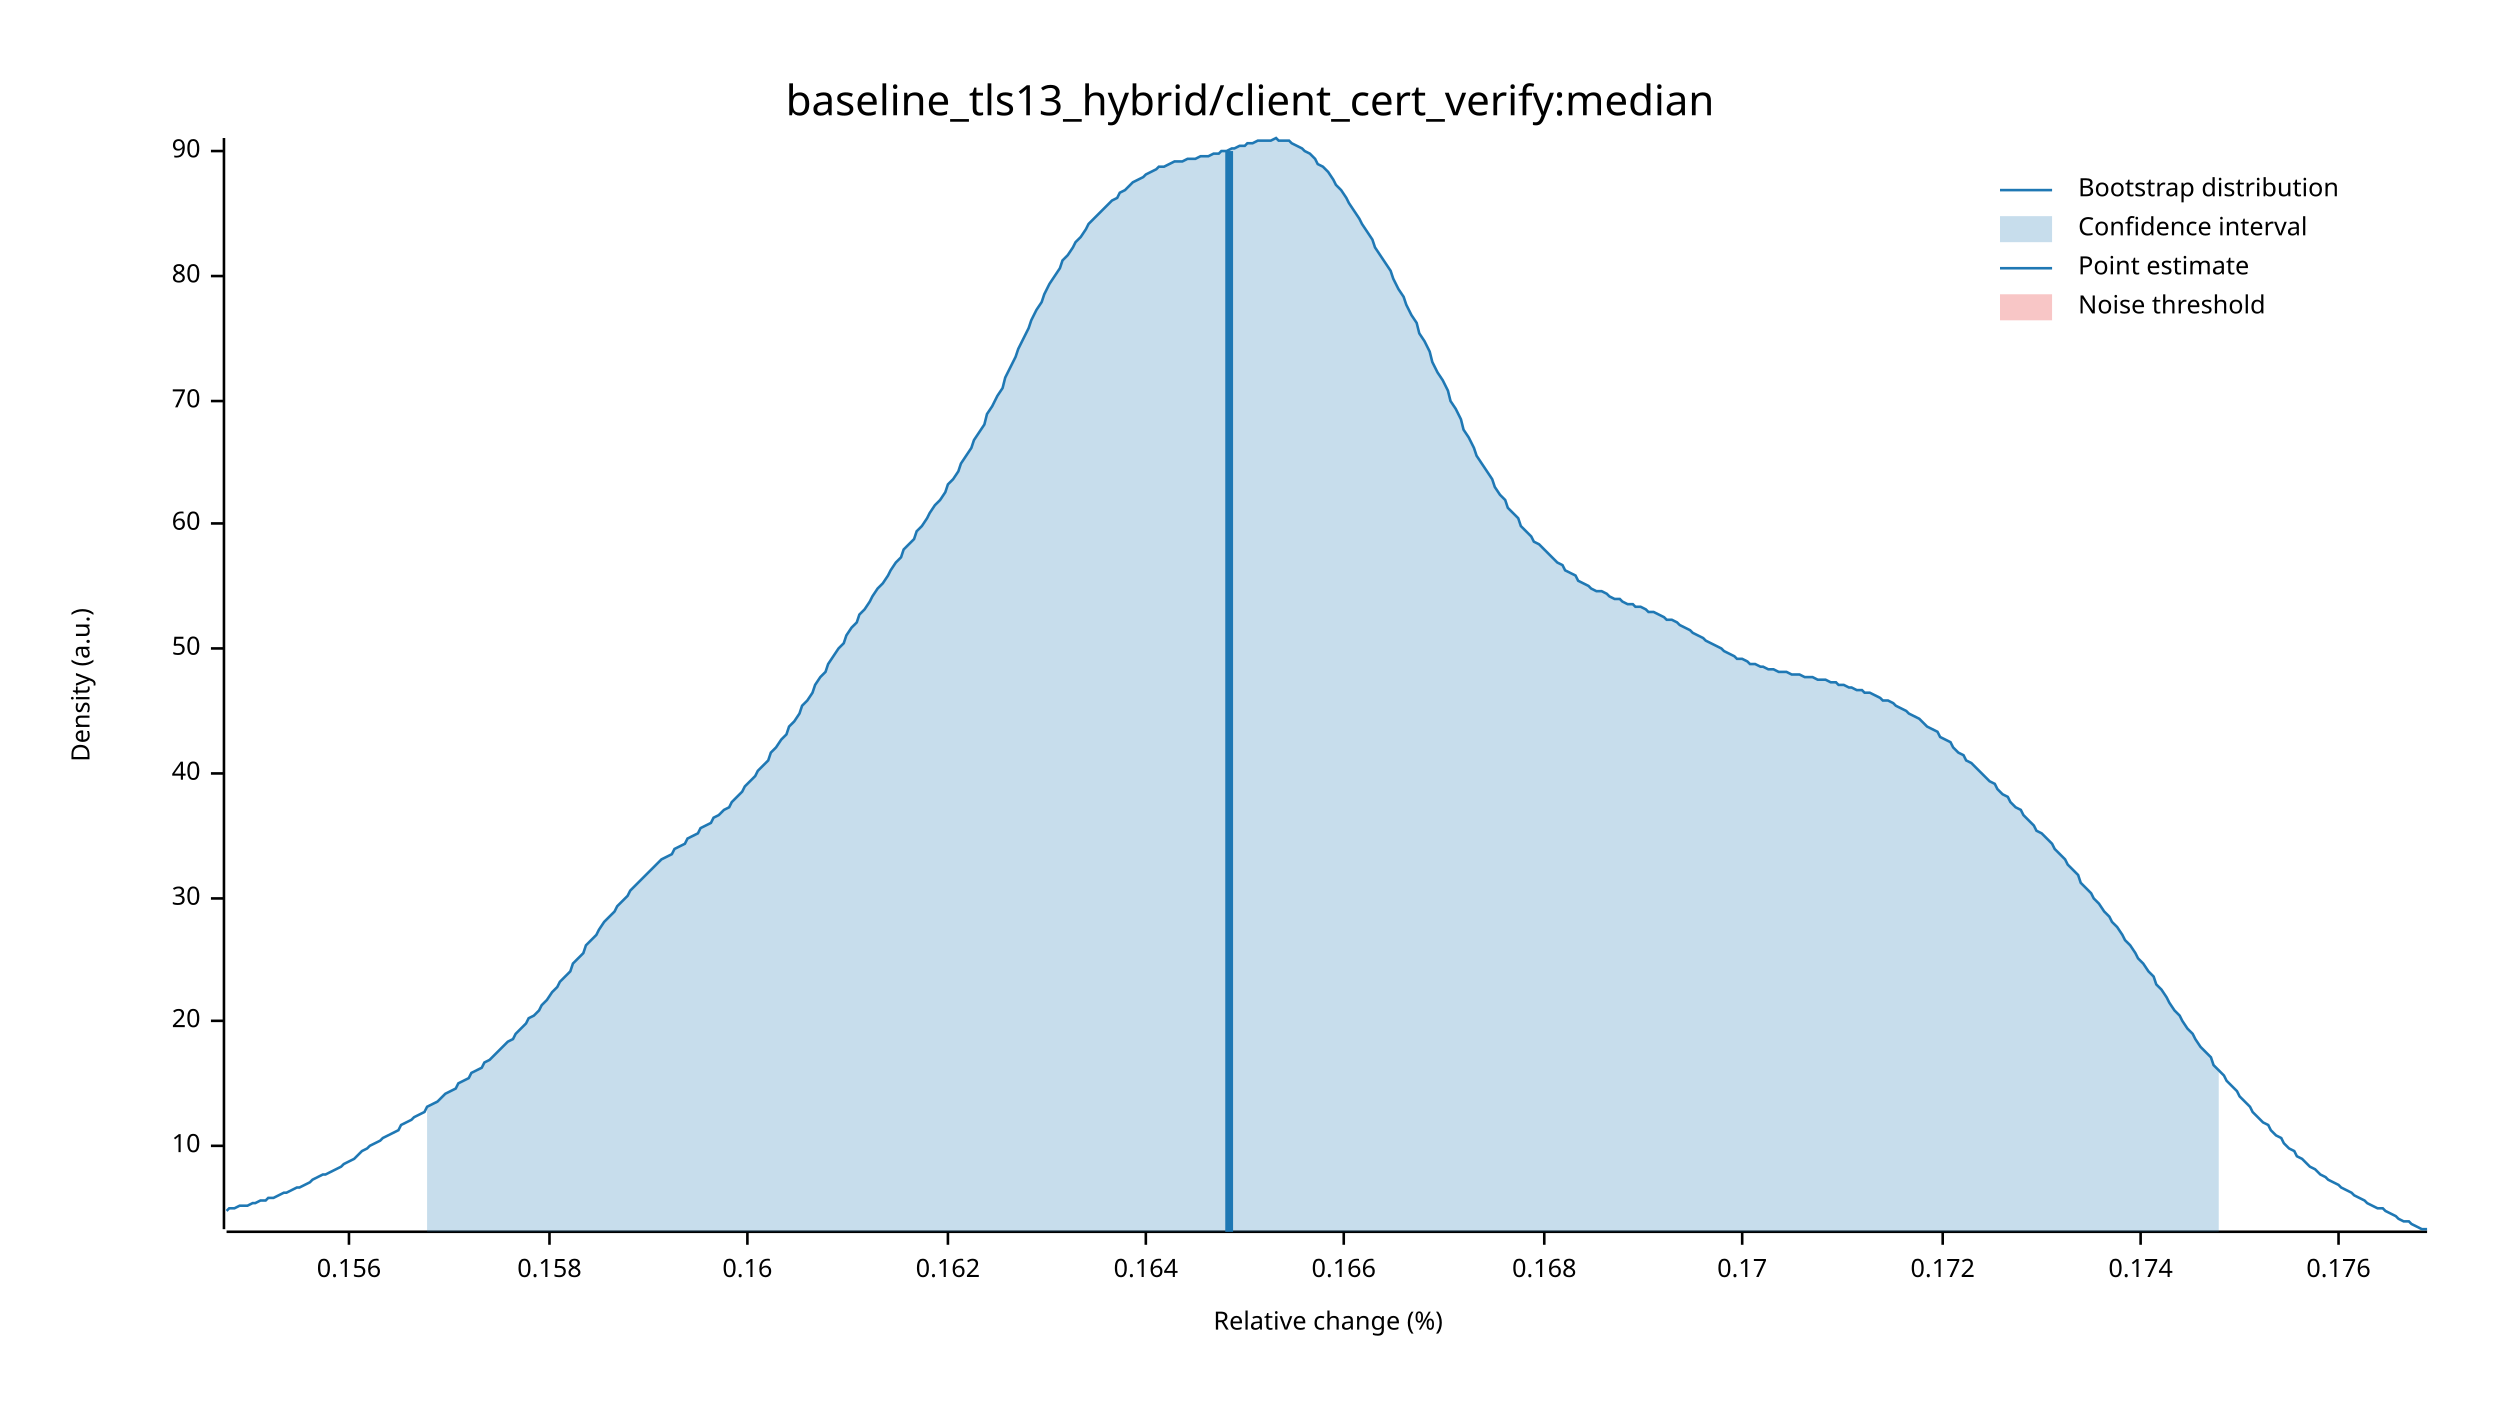
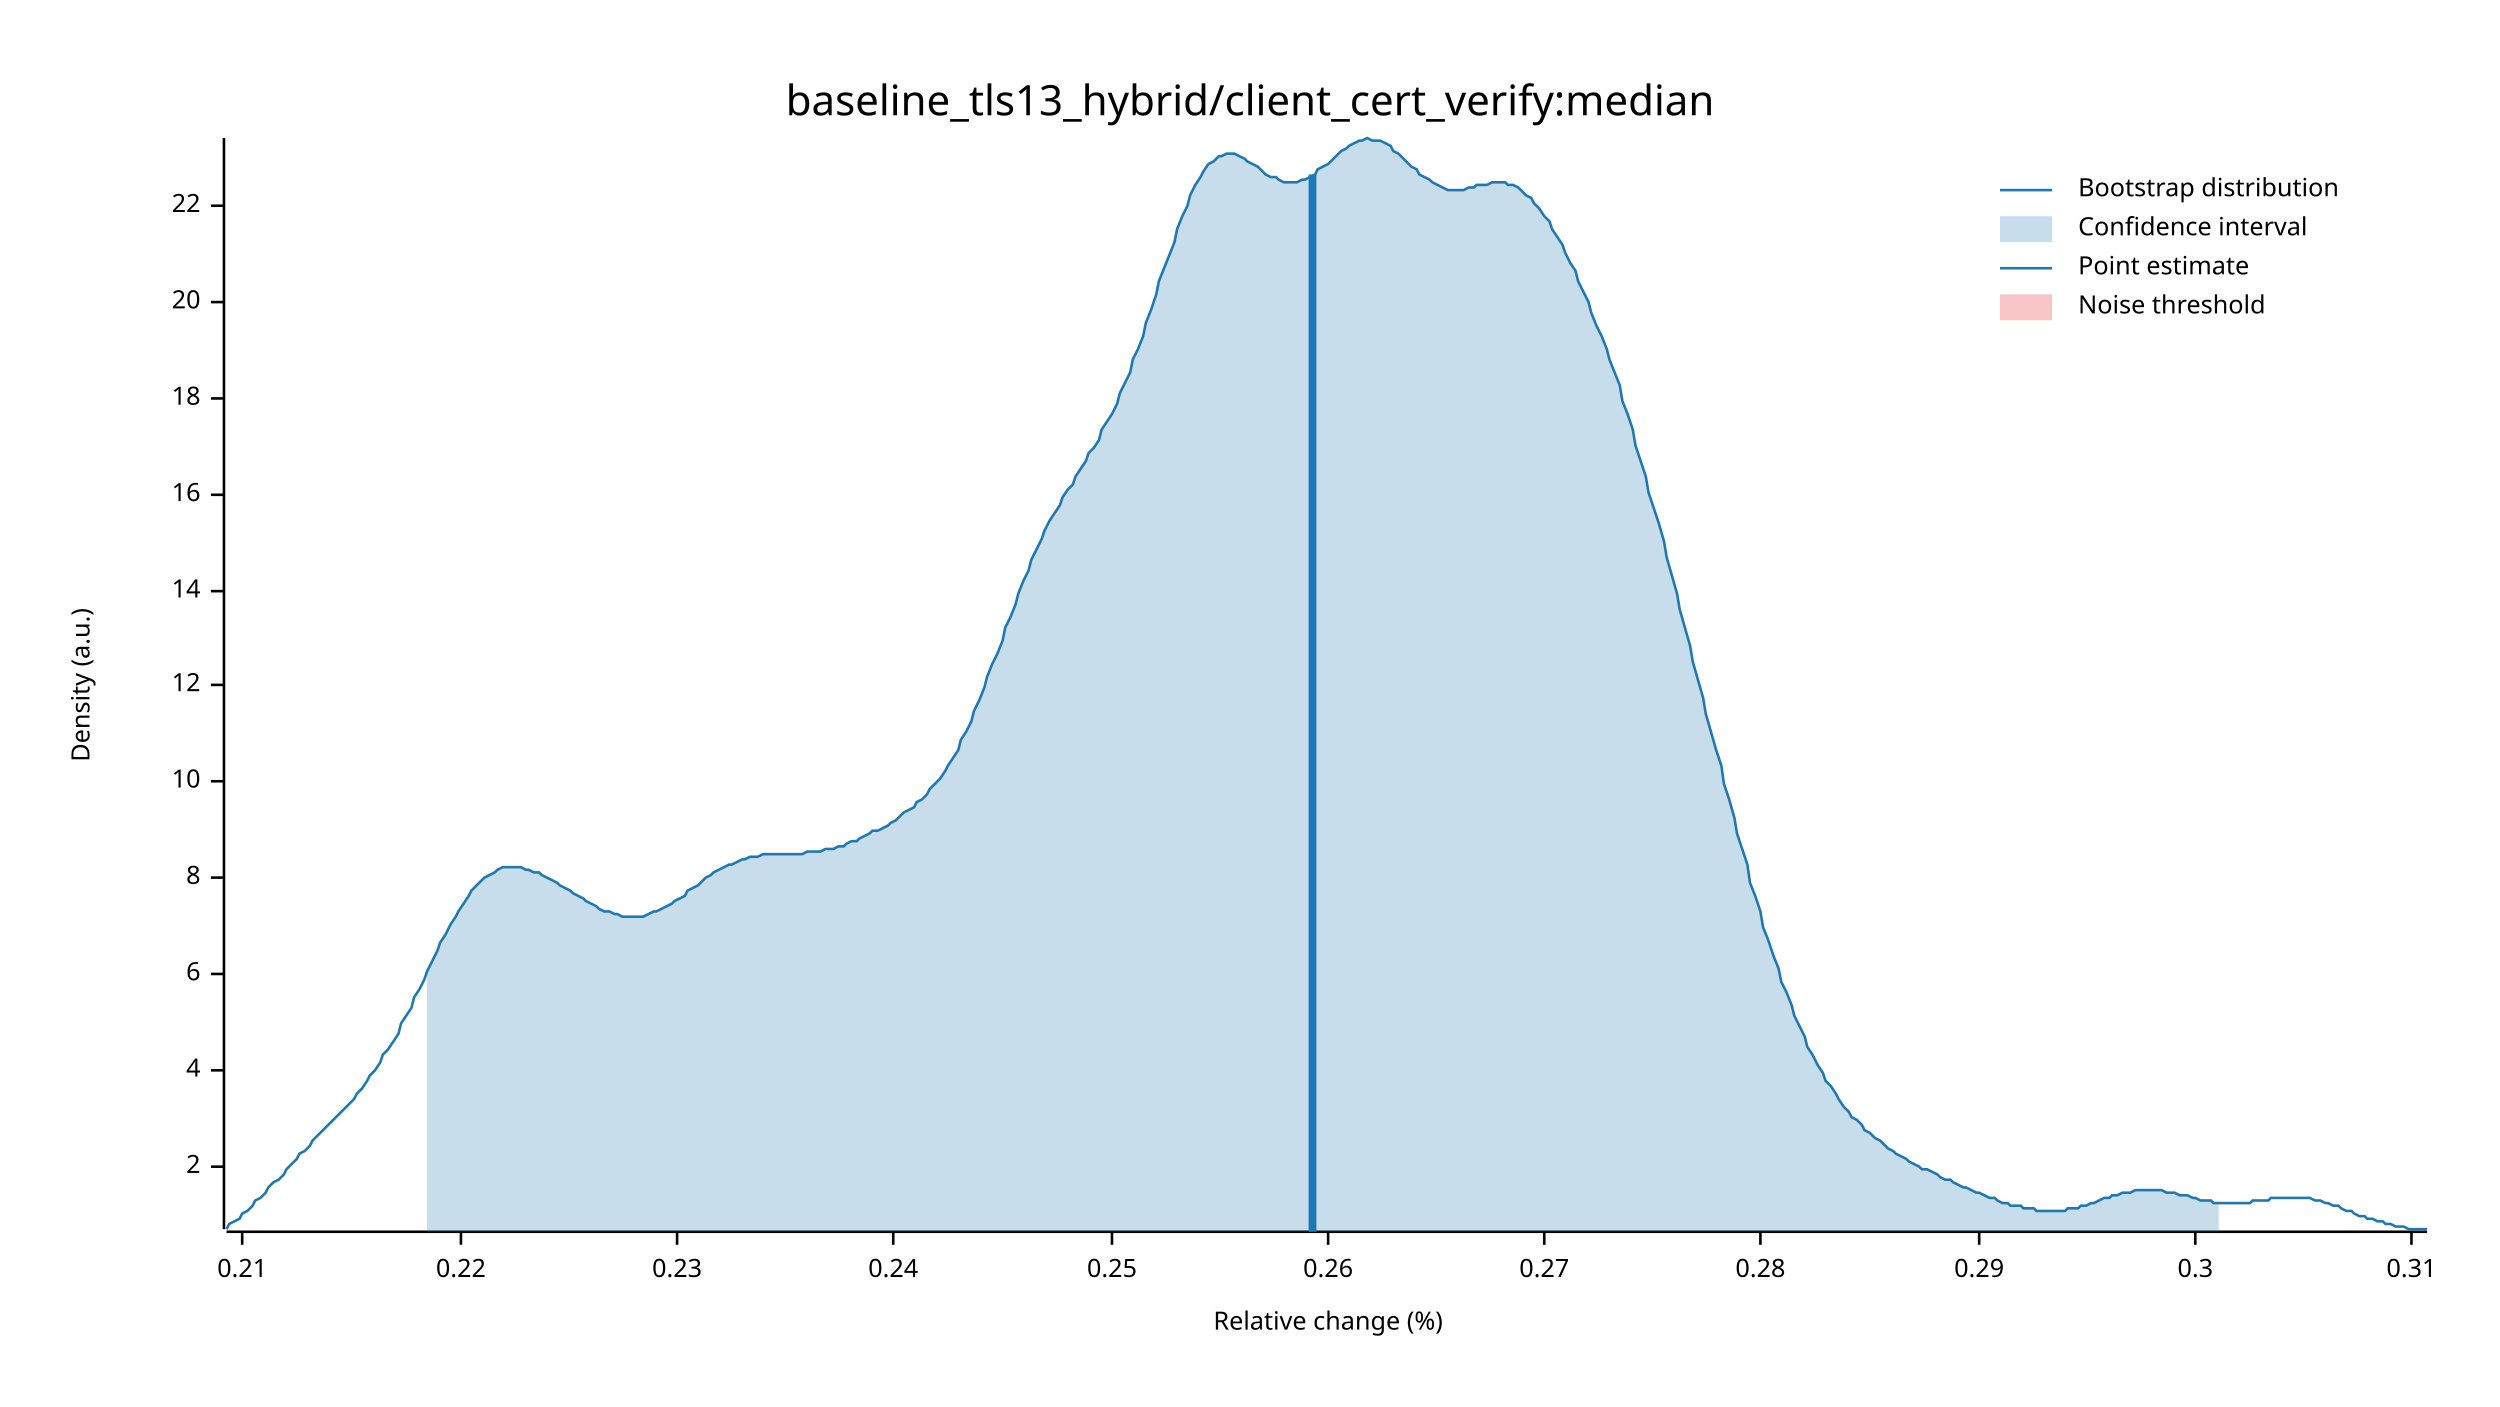
<svg xmlns="http://www.w3.org/2000/svg" width="960" height="540" viewBox="0 0 960 540">
  <text x="480" y="32" dy="0.76em" text-anchor="middle" font-family="sans-serif" font-size="16.129" opacity="1" fill="#000000">
baseline_tls13_hybrid/client_cert_verify:median
</text>
  <text x="27" y="263" dy="0.76em" text-anchor="middle" font-family="sans-serif" font-size="9.677" opacity="1" fill="#000000" transform="rotate(270, 27, 263)">
Density (a.u.)
</text>
  <text x="510" y="513" dy="-0.5ex" text-anchor="middle" font-family="sans-serif" font-size="9.677" opacity="1" fill="#000000">
Relative change (%)
</text>
  <polyline fill="none" opacity="1" stroke="#000000" stroke-width="1" points="86,53 86,472 " />
-   <text x="77" y="440" dy="0.5ex" text-anchor="end" font-family="sans-serif" font-size="9.677" opacity="1" fill="#000000">
+   <text x="77" y="448" dy="0.5ex" text-anchor="end" font-family="sans-serif" font-size="9.677" opacity="1" fill="#000000">
+ 2
+ </text>
+   <polyline fill="none" opacity="1" stroke="#000000" stroke-width="1" points="81,448 86,448 " />
+   <text x="77" y="411" dy="0.5ex" text-anchor="end" font-family="sans-serif" font-size="9.677" opacity="1" fill="#000000">
+ 4
+ </text>
+   <polyline fill="none" opacity="1" stroke="#000000" stroke-width="1" points="81,411 86,411 " />
+   <text x="77" y="374" dy="0.5ex" text-anchor="end" font-family="sans-serif" font-size="9.677" opacity="1" fill="#000000">
+ 6
+ </text>
+   <polyline fill="none" opacity="1" stroke="#000000" stroke-width="1" points="81,374 86,374 " />
+   <text x="77" y="337" dy="0.5ex" text-anchor="end" font-family="sans-serif" font-size="9.677" opacity="1" fill="#000000">
+ 8
+ </text>
+   <polyline fill="none" opacity="1" stroke="#000000" stroke-width="1" points="81,337 86,337 " />
+   <text x="77" y="300" dy="0.5ex" text-anchor="end" font-family="sans-serif" font-size="9.677" opacity="1" fill="#000000">
10
</text>
-   <polyline fill="none" opacity="1" stroke="#000000" stroke-width="1" points="81,440 86,440 " />
-   <text x="77" y="392" dy="0.5ex" text-anchor="end" font-family="sans-serif" font-size="9.677" opacity="1" fill="#000000">
+   <polyline fill="none" opacity="1" stroke="#000000" stroke-width="1" points="81,300 86,300 " />
+   <text x="77" y="263" dy="0.5ex" text-anchor="end" font-family="sans-serif" font-size="9.677" opacity="1" fill="#000000">
+ 12
+ </text>
+   <polyline fill="none" opacity="1" stroke="#000000" stroke-width="1" points="81,263 86,263 " />
+   <text x="77" y="227" dy="0.5ex" text-anchor="end" font-family="sans-serif" font-size="9.677" opacity="1" fill="#000000">
+ 14
+ </text>
+   <polyline fill="none" opacity="1" stroke="#000000" stroke-width="1" points="81,227 86,227 " />
+   <text x="77" y="190" dy="0.5ex" text-anchor="end" font-family="sans-serif" font-size="9.677" opacity="1" fill="#000000">
+ 16
+ </text>
+   <polyline fill="none" opacity="1" stroke="#000000" stroke-width="1" points="81,190 86,190 " />
+   <text x="77" y="153" dy="0.5ex" text-anchor="end" font-family="sans-serif" font-size="9.677" opacity="1" fill="#000000">
+ 18
+ </text>
+   <polyline fill="none" opacity="1" stroke="#000000" stroke-width="1" points="81,153 86,153 " />
+   <text x="77" y="116" dy="0.5ex" text-anchor="end" font-family="sans-serif" font-size="9.677" opacity="1" fill="#000000">
20
</text>
-   <polyline fill="none" opacity="1" stroke="#000000" stroke-width="1" points="81,392 86,392 " />
-   <text x="77" y="345" dy="0.5ex" text-anchor="end" font-family="sans-serif" font-size="9.677" opacity="1" fill="#000000">
- 30
+   <polyline fill="none" opacity="1" stroke="#000000" stroke-width="1" points="81,116 86,116 " />
+   <text x="77" y="79" dy="0.5ex" text-anchor="end" font-family="sans-serif" font-size="9.677" opacity="1" fill="#000000">
+ 22
</text>
-   <polyline fill="none" opacity="1" stroke="#000000" stroke-width="1" points="81,345 86,345 " />
-   <text x="77" y="297" dy="0.5ex" text-anchor="end" font-family="sans-serif" font-size="9.677" opacity="1" fill="#000000">
- 40
+   <polyline fill="none" opacity="1" stroke="#000000" stroke-width="1" points="81,79 86,79 " />
+   <polyline fill="none" opacity="1" stroke="#000000" stroke-width="1" points="87,473 932,473 " />
+   <text x="93" y="483" dy="0.76em" text-anchor="middle" font-family="sans-serif" font-size="9.677" opacity="1" fill="#000000">
+ 0.21
</text>
-   <polyline fill="none" opacity="1" stroke="#000000" stroke-width="1" points="81,297 86,297 " />
-   <text x="77" y="249" dy="0.5ex" text-anchor="end" font-family="sans-serif" font-size="9.677" opacity="1" fill="#000000">
- 50
+   <polyline fill="none" opacity="1" stroke="#000000" stroke-width="1" points="93,473 93,478 " />
+   <text x="177" y="483" dy="0.76em" text-anchor="middle" font-family="sans-serif" font-size="9.677" opacity="1" fill="#000000">
+ 0.22
</text>
-   <polyline fill="none" opacity="1" stroke="#000000" stroke-width="1" points="81,249 86,249 " />
-   <text x="77" y="201" dy="0.5ex" text-anchor="end" font-family="sans-serif" font-size="9.677" opacity="1" fill="#000000">
- 60
+   <polyline fill="none" opacity="1" stroke="#000000" stroke-width="1" points="177,473 177,478 " />
+   <text x="260" y="483" dy="0.76em" text-anchor="middle" font-family="sans-serif" font-size="9.677" opacity="1" fill="#000000">
+ 0.23
</text>
-   <polyline fill="none" opacity="1" stroke="#000000" stroke-width="1" points="81,201 86,201 " />
-   <text x="77" y="154" dy="0.5ex" text-anchor="end" font-family="sans-serif" font-size="9.677" opacity="1" fill="#000000">
- 70
+   <polyline fill="none" opacity="1" stroke="#000000" stroke-width="1" points="260,473 260,478 " />
+   <text x="343" y="483" dy="0.76em" text-anchor="middle" font-family="sans-serif" font-size="9.677" opacity="1" fill="#000000">
+ 0.24
</text>
-   <polyline fill="none" opacity="1" stroke="#000000" stroke-width="1" points="81,154 86,154 " />
-   <text x="77" y="106" dy="0.5ex" text-anchor="end" font-family="sans-serif" font-size="9.677" opacity="1" fill="#000000">
- 80
+   <polyline fill="none" opacity="1" stroke="#000000" stroke-width="1" points="343,473 343,478 " />
+   <text x="427" y="483" dy="0.76em" text-anchor="middle" font-family="sans-serif" font-size="9.677" opacity="1" fill="#000000">
+ 0.25
</text>
-   <polyline fill="none" opacity="1" stroke="#000000" stroke-width="1" points="81,106 86,106 " />
-   <text x="77" y="58" dy="0.5ex" text-anchor="end" font-family="sans-serif" font-size="9.677" opacity="1" fill="#000000">
- 90
+   <polyline fill="none" opacity="1" stroke="#000000" stroke-width="1" points="427,473 427,478 " />
+   <text x="510" y="483" dy="0.76em" text-anchor="middle" font-family="sans-serif" font-size="9.677" opacity="1" fill="#000000">
+ 0.26
</text>
-   <polyline fill="none" opacity="1" stroke="#000000" stroke-width="1" points="81,58 86,58 " />
-   <polyline fill="none" opacity="1" stroke="#000000" stroke-width="1" points="87,473 932,473 " />
-   <text x="134" y="483" dy="0.76em" text-anchor="middle" font-family="sans-serif" font-size="9.677" opacity="1" fill="#000000">
- 0.156
- </text>
-   <polyline fill="none" opacity="1" stroke="#000000" stroke-width="1" points="134,473 134,478 " />
-   <text x="211" y="483" dy="0.76em" text-anchor="middle" font-family="sans-serif" font-size="9.677" opacity="1" fill="#000000">
- 0.158
- </text>
-   <polyline fill="none" opacity="1" stroke="#000000" stroke-width="1" points="211,473 211,478 " />
-   <text x="287" y="483" dy="0.76em" text-anchor="middle" font-family="sans-serif" font-size="9.677" opacity="1" fill="#000000">
- 0.16
- </text>
-   <polyline fill="none" opacity="1" stroke="#000000" stroke-width="1" points="287,473 287,478 " />
-   <text x="364" y="483" dy="0.76em" text-anchor="middle" font-family="sans-serif" font-size="9.677" opacity="1" fill="#000000">
- 0.162
- </text>
-   <polyline fill="none" opacity="1" stroke="#000000" stroke-width="1" points="364,473 364,478 " />
-   <text x="440" y="483" dy="0.76em" text-anchor="middle" font-family="sans-serif" font-size="9.677" opacity="1" fill="#000000">
- 0.164
- </text>
-   <polyline fill="none" opacity="1" stroke="#000000" stroke-width="1" points="440,473 440,478 " />
-   <text x="516" y="483" dy="0.76em" text-anchor="middle" font-family="sans-serif" font-size="9.677" opacity="1" fill="#000000">
- 0.166
- </text>
-   <polyline fill="none" opacity="1" stroke="#000000" stroke-width="1" points="516,473 516,478 " />
+   <polyline fill="none" opacity="1" stroke="#000000" stroke-width="1" points="510,473 510,478 " />
  <text x="593" y="483" dy="0.76em" text-anchor="middle" font-family="sans-serif" font-size="9.677" opacity="1" fill="#000000">
- 0.168
+ 0.27
</text>
  <polyline fill="none" opacity="1" stroke="#000000" stroke-width="1" points="593,473 593,478 " />
-   <text x="669" y="483" dy="0.76em" text-anchor="middle" font-family="sans-serif" font-size="9.677" opacity="1" fill="#000000">
- 0.17
+   <text x="676" y="483" dy="0.76em" text-anchor="middle" font-family="sans-serif" font-size="9.677" opacity="1" fill="#000000">
+ 0.28
</text>
-   <polyline fill="none" opacity="1" stroke="#000000" stroke-width="1" points="669,473 669,478 " />
-   <text x="746" y="483" dy="0.76em" text-anchor="middle" font-family="sans-serif" font-size="9.677" opacity="1" fill="#000000">
- 0.172
+   <polyline fill="none" opacity="1" stroke="#000000" stroke-width="1" points="676,473 676,478 " />
+   <text x="760" y="483" dy="0.76em" text-anchor="middle" font-family="sans-serif" font-size="9.677" opacity="1" fill="#000000">
+ 0.29
</text>
-   <polyline fill="none" opacity="1" stroke="#000000" stroke-width="1" points="746,473 746,478 " />
-   <text x="822" y="483" dy="0.76em" text-anchor="middle" font-family="sans-serif" font-size="9.677" opacity="1" fill="#000000">
- 0.174
+   <polyline fill="none" opacity="1" stroke="#000000" stroke-width="1" points="760,473 760,478 " />
+   <text x="843" y="483" dy="0.76em" text-anchor="middle" font-family="sans-serif" font-size="9.677" opacity="1" fill="#000000">
+ 0.3
</text>
-   <polyline fill="none" opacity="1" stroke="#000000" stroke-width="1" points="822,473 822,478 " />
-   <text x="898" y="483" dy="0.76em" text-anchor="middle" font-family="sans-serif" font-size="9.677" opacity="1" fill="#000000">
- 0.176
+   <polyline fill="none" opacity="1" stroke="#000000" stroke-width="1" points="843,473 843,478 " />
+   <text x="926" y="483" dy="0.76em" text-anchor="middle" font-family="sans-serif" font-size="9.677" opacity="1" fill="#000000">
+ 0.31
</text>
-   <polyline fill="none" opacity="1" stroke="#000000" stroke-width="1" points="898,473 898,478 " />
-   <polyline fill="none" opacity="1" stroke="#1F78B4" stroke-width="1" points="87,465 88,464 90,464 92,463 93,463 95,463 97,462 98,462 100,461 102,461 103,460 105,460 107,459 109,458 110,458 112,457 114,456 115,456 117,455 119,454 120,453 122,452 124,451 125,451 127,450 129,449 131,448 132,447 134,446 136,445 137,444 139,442 141,441 142,440 144,439 146,438 147,437 149,436 151,435 153,434 154,432 156,431 158,430 159,429 161,428 163,427 164,425 166,424 168,423 169,422 171,420 173,419 175,418 176,416 178,415 180,414 181,412 183,411 185,410 186,408 188,407 190,405 191,404 193,402 195,400 197,399 198,397 200,395 202,393 203,391 205,390 207,388 208,386 210,384 212,381 214,379 215,377 217,375 219,373 220,370 222,368 224,366 225,363 227,361 229,359 230,357 232,354 234,352 236,350 237,348 239,346 241,344 242,342 244,340 246,338 247,337 249,335 251,333 252,332 254,330 256,329 258,328 259,326 261,325 263,324 264,322 266,321 268,320 269,318 271,317 273,316 274,314 276,313 278,311 280,310 281,308 283,306 285,304 286,302 288,300 290,298 291,296 293,294 295,292 296,289 298,287 300,284 302,282 303,279 305,277 307,274 308,271 310,269 312,266 313,263 315,260 317,258 318,255 320,252 322,249 324,247 325,244 327,241 329,239 330,236 332,234 334,231 335,229 337,226 339,224 341,221 342,219 344,216 346,214 347,211 349,209 351,207 352,204 354,202 356,199 357,197 359,194 361,192 363,189 364,186 366,184 368,181 369,178 371,175 373,172 374,169 376,166 378,163 379,159 381,156 383,152 385,149 386,145 388,141 390,137 391,134 393,130 395,126 396,123 398,119 400,116 401,113 403,109 405,106 407,103 408,100 410,98 412,95 413,93 415,91 417,88 418,86 420,84 422,82 423,81 425,79 427,77 429,76 430,74 432,73 434,71 435,70 437,69 439,68 440,67 442,66 444,65 445,64 447,64 449,63 451,62 452,62 454,62 456,61 457,61 459,61 461,60 462,60 464,60 466,59 468,59 469,58 471,58 473,57 474,57 476,56 478,56 479,55 481,55 483,54 484,54 486,54 488,54 490,53 491,54 493,54 495,54 496,55 498,56 500,57 501,58 503,59 505,61 506,63 508,64 510,66 512,69 513,71 515,73 517,76 518,78 520,81 522,84 523,86 525,89 527,92 528,95 530,98 532,101 534,104 535,107 537,111 539,114 540,117 542,121 544,124 545,128 547,131 549,135 550,139 552,143 554,146 556,150 557,154 559,157 561,161 562,165 564,168 566,172 567,175 569,178 571,181 573,184 574,187 576,190 578,192 579,195 581,197 583,199 584,202 586,204 588,206 589,208 591,209 593,211 595,213 596,214 598,216 600,217 601,219 603,220 605,221 606,223 608,224 610,225 611,226 613,227 615,227 617,228 618,229 620,230 622,230 623,231 625,232 627,232 628,233 630,233 632,234 633,235 635,235 637,236 639,237 640,238 642,238 644,239 645,240 647,241 649,242 650,243 652,244 654,245 655,246 657,247 659,248 661,249 662,250 664,251 666,252 667,253 669,253 671,254 672,255 674,255 676,256 677,256 679,257 681,257 683,258 684,258 686,258 688,259 689,259 691,259 693,260 694,260 696,260 698,261 700,261 701,261 703,262 705,262 706,263 708,263 710,264 711,264 713,265 715,265 716,266 718,266 720,267 722,268 723,269 725,269 727,270 728,271 730,272 732,273 733,274 735,275 737,276 738,277 740,279 742,280 744,281 745,283 747,284 749,285 750,287 752,289 754,290 755,292 757,293 759,295 760,296 762,298 764,300 766,301 767,303 769,305 771,306 772,308 774,310 776,311 777,313 779,315 781,317 782,319 784,320 786,322 788,324 789,326 791,328 793,330 794,332 796,334 798,336 799,339 801,341 803,343 804,345 806,347 808,350 810,352 811,354 813,356 815,359 816,361 818,363 820,366 821,368 823,370 825,373 827,375 828,378 830,380 832,383 833,385 835,388 837,390 838,392 840,395 842,397 843,399 845,402 847,404 849,406 850,409 852,411 854,413 855,415 857,417 859,419 860,421 862,423 864,425 865,427 867,429 869,431 871,432 872,434 874,436 876,437 877,439 879,441 881,442 882,444 884,445 886,447 887,448 889,449 891,451 893,452 894,453 896,454 898,455 899,456 901,457 903,458 904,459 906,460 908,461 909,462 911,463 913,464 915,464 916,465 918,466 920,467 921,468 923,469 925,469 926,470 928,471 930,472 932,472 " />
-   <polygon opacity="0.25" fill="#1F78B4" points="164,425 166,424 168,423 169,422 171,420 173,419 175,418 176,416 178,415 180,414 181,412 183,411 185,410 186,408 188,407 190,405 191,404 193,402 195,400 197,399 198,397 200,395 202,393 203,391 205,390 207,388 208,386 210,384 212,381 214,379 215,377 217,375 219,373 220,370 222,368 224,366 225,363 227,361 229,359 230,357 232,354 234,352 236,350 237,348 239,346 241,344 242,342 244,340 246,338 247,337 249,335 251,333 252,332 254,330 256,329 258,328 259,326 261,325 263,324 264,322 266,321 268,320 269,318 271,317 273,316 274,314 276,313 278,311 280,310 281,308 283,306 285,304 286,302 288,300 290,298 291,296 293,294 295,292 296,289 298,287 300,284 302,282 303,279 305,277 307,274 308,271 310,269 312,266 313,263 315,260 317,258 318,255 320,252 322,249 324,247 325,244 327,241 329,239 330,236 332,234 334,231 335,229 337,226 339,224 341,221 342,219 344,216 346,214 347,211 349,209 351,207 352,204 354,202 356,199 357,197 359,194 361,192 363,189 364,186 366,184 368,181 369,178 371,175 373,172 374,169 376,166 378,163 379,159 381,156 383,152 385,149 386,145 388,141 390,137 391,134 393,130 395,126 396,123 398,119 400,116 401,113 403,109 405,106 407,103 408,100 410,98 412,95 413,93 415,91 417,88 418,86 420,84 422,82 423,81 425,79 427,77 429,76 430,74 432,73 434,71 435,70 437,69 439,68 440,67 442,66 444,65 445,64 447,64 449,63 451,62 452,62 454,62 456,61 457,61 459,61 461,60 462,60 464,60 466,59 468,59 469,58 471,58 473,57 474,57 476,56 478,56 479,55 481,55 483,54 484,54 486,54 488,54 490,53 491,54 493,54 495,54 496,55 498,56 500,57 501,58 503,59 505,61 506,63 508,64 510,66 512,69 513,71 515,73 517,76 518,78 520,81 522,84 523,86 525,89 527,92 528,95 530,98 532,101 534,104 535,107 537,111 539,114 540,117 542,121 544,124 545,128 547,131 549,135 550,139 552,143 554,146 556,150 557,154 559,157 561,161 562,165 564,168 566,172 567,175 569,178 571,181 573,184 574,187 576,190 578,192 579,195 581,197 583,199 584,202 586,204 588,206 589,208 591,209 593,211 595,213 596,214 598,216 600,217 601,219 603,220 605,221 606,223 608,224 610,225 611,226 613,227 615,227 617,228 618,229 620,230 622,230 623,231 625,232 627,232 628,233 630,233 632,234 633,235 635,235 637,236 639,237 640,238 642,238 644,239 645,240 647,241 649,242 650,243 652,244 654,245 655,246 657,247 659,248 661,249 662,250 664,251 666,252 667,253 669,253 671,254 672,255 674,255 676,256 677,256 679,257 681,257 683,258 684,258 686,258 688,259 689,259 691,259 693,260 694,260 696,260 698,261 700,261 701,261 703,262 705,262 706,263 708,263 710,264 711,264 713,265 715,265 716,266 718,266 720,267 722,268 723,269 725,269 727,270 728,271 730,272 732,273 733,274 735,275 737,276 738,277 740,279 742,280 744,281 745,283 747,284 749,285 750,287 752,289 754,290 755,292 757,293 759,295 760,296 762,298 764,300 766,301 767,303 769,305 771,306 772,308 774,310 776,311 777,313 779,315 781,317 782,319 784,320 786,322 788,324 789,326 791,328 793,330 794,332 796,334 798,336 799,339 801,341 803,343 804,345 806,347 808,350 810,352 811,354 813,356 815,359 816,361 818,363 820,366 821,368 823,370 825,373 827,375 828,378 830,380 832,383 833,385 835,388 837,390 838,392 840,395 842,397 843,399 845,402 847,404 849,406 850,409 852,411 852,473 164,473 " />
-   <polyline fill="none" opacity="1" stroke="#1F78B4" stroke-width="3" points="472,473 472,58 " />
+   <polyline fill="none" opacity="1" stroke="#000000" stroke-width="1" points="926,473 926,478 " />
+   <polyline fill="none" opacity="1" stroke="#1F78B4" stroke-width="1" points="87,472 88,470 90,469 92,468 93,466 95,465 97,463 98,461 100,460 102,458 103,456 105,454 107,453 109,451 110,449 112,447 114,445 115,443 117,442 119,440 120,438 122,436 124,434 125,433 127,431 129,429 131,427 132,426 134,424 136,422 137,420 139,418 141,415 142,413 144,411 146,408 147,405 149,403 151,400 153,397 154,393 156,390 158,387 159,383 161,380 163,376 164,373 166,369 168,365 169,362 171,359 173,355 175,352 176,350 178,347 180,344 181,342 183,340 185,338 186,337 188,336 190,335 191,334 193,333 195,333 197,333 198,333 200,333 202,334 203,334 205,335 207,335 208,336 210,337 212,338 214,339 215,340 217,341 219,342 220,343 222,344 224,345 225,346 227,347 229,348 230,349 232,350 234,350 236,351 237,351 239,352 241,352 242,352 244,352 246,352 247,352 249,351 251,350 252,350 254,349 256,348 258,347 259,346 261,345 263,344 264,342 266,341 268,340 269,339 271,337 273,336 274,335 276,334 278,333 280,332 281,332 283,331 285,330 286,330 288,329 290,329 291,329 293,328 295,328 296,328 298,328 300,328 302,328 303,328 305,328 307,328 308,328 310,327 312,327 313,327 315,327 317,326 318,326 320,326 322,325 324,325 325,324 327,323 329,323 330,322 332,321 334,320 335,319 337,319 339,318 341,317 342,316 344,315 346,313 347,312 349,311 351,310 352,308 354,307 356,305 357,303 359,301 361,299 363,296 364,294 366,291 368,288 369,284 371,281 373,277 374,273 376,269 378,264 379,260 381,255 383,251 385,246 386,241 388,237 390,232 391,228 393,223 395,219 396,215 398,211 400,207 401,204 403,200 405,197 407,194 408,191 410,188 412,186 413,183 415,180 417,177 418,174 420,172 422,169 423,165 425,162 427,159 429,155 430,151 432,147 434,143 435,138 437,134 439,129 440,124 442,119 444,113 445,108 447,103 449,98 451,93 452,88 454,83 456,79 457,75 459,71 461,68 462,66 464,63 466,62 468,60 469,60 471,59 473,59 474,59 476,60 478,61 479,62 481,63 483,64 484,65 486,67 488,68 490,68 491,69 493,70 495,70 496,70 498,70 500,69 501,69 503,68 505,67 506,65 508,64 510,63 512,61 513,60 515,58 517,57 518,56 520,55 522,54 523,54 525,53 527,54 528,54 530,54 532,55 534,56 535,58 537,59 539,61 540,62 542,64 544,65 545,67 547,68 549,69 550,70 552,71 554,72 556,73 557,73 559,73 561,73 562,73 564,72 566,72 567,71 569,71 571,71 573,70 574,70 576,70 578,70 579,71 581,71 583,72 584,73 586,75 588,76 589,78 591,80 593,83 595,85 596,88 598,91 600,94 601,97 603,101 605,104 606,108 608,112 610,116 611,120 613,125 615,129 617,134 618,138 620,143 622,148 623,154 625,159 627,165 628,171 630,177 632,183 633,189 635,195 637,201 639,208 640,214 642,221 644,228 645,234 647,241 649,248 650,254 652,261 654,268 655,274 657,281 659,288 661,294 662,301 664,307 666,314 667,320 669,326 671,332 672,339 674,344 676,350 677,356 679,361 681,367 683,372 684,377 686,381 688,386 689,390 691,394 693,398 694,402 696,405 698,409 700,412 701,415 703,417 705,420 706,422 708,425 710,427 711,429 713,430 715,432 716,434 718,435 720,437 722,438 723,439 725,441 727,442 728,443 730,444 732,445 733,446 735,447 737,448 738,449 740,449 742,450 744,451 745,452 747,453 749,453 750,454 752,455 754,456 755,456 757,457 759,458 760,458 762,459 764,460 766,460 767,461 769,462 771,462 772,463 774,463 776,463 777,464 779,464 781,464 782,465 784,465 786,465 788,465 789,465 791,465 793,465 794,464 796,464 798,464 799,463 801,463 803,462 804,462 806,461 808,460 810,460 811,459 813,459 815,458 816,458 818,458 820,457 821,457 823,457 825,457 827,457 828,457 830,457 832,458 833,458 835,458 837,459 838,459 840,459 842,460 843,460 845,461 847,461 849,461 850,462 852,462 854,462 855,462 857,462 859,462 860,462 862,462 864,462 865,461 867,461 869,461 871,461 872,460 874,460 876,460 877,460 879,460 881,460 882,460 884,460 886,460 887,460 889,461 891,461 893,462 894,462 896,463 898,463 899,464 901,465 903,465 904,466 906,467 908,467 909,468 911,468 913,469 915,469 916,470 918,470 920,471 921,471 923,471 925,472 926,472 928,472 930,472 932,472 " />
+   <polygon opacity="0.25" fill="#1F78B4" points="164,373 166,369 168,365 169,362 171,359 173,355 175,352 176,350 178,347 180,344 181,342 183,340 185,338 186,337 188,336 190,335 191,334 193,333 195,333 197,333 198,333 200,333 202,334 203,334 205,335 207,335 208,336 210,337 212,338 214,339 215,340 217,341 219,342 220,343 222,344 224,345 225,346 227,347 229,348 230,349 232,350 234,350 236,351 237,351 239,352 241,352 242,352 244,352 246,352 247,352 249,351 251,350 252,350 254,349 256,348 258,347 259,346 261,345 263,344 264,342 266,341 268,340 269,339 271,337 273,336 274,335 276,334 278,333 280,332 281,332 283,331 285,330 286,330 288,329 290,329 291,329 293,328 295,328 296,328 298,328 300,328 302,328 303,328 305,328 307,328 308,328 310,327 312,327 313,327 315,327 317,326 318,326 320,326 322,325 324,325 325,324 327,323 329,323 330,322 332,321 334,320 335,319 337,319 339,318 341,317 342,316 344,315 346,313 347,312 349,311 351,310 352,308 354,307 356,305 357,303 359,301 361,299 363,296 364,294 366,291 368,288 369,284 371,281 373,277 374,273 376,269 378,264 379,260 381,255 383,251 385,246 386,241 388,237 390,232 391,228 393,223 395,219 396,215 398,211 400,207 401,204 403,200 405,197 407,194 408,191 410,188 412,186 413,183 415,180 417,177 418,174 420,172 422,169 423,165 425,162 427,159 429,155 430,151 432,147 434,143 435,138 437,134 439,129 440,124 442,119 444,113 445,108 447,103 449,98 451,93 452,88 454,83 456,79 457,75 459,71 461,68 462,66 464,63 466,62 468,60 469,60 471,59 473,59 474,59 476,60 478,61 479,62 481,63 483,64 484,65 486,67 488,68 490,68 491,69 493,70 495,70 496,70 498,70 500,69 501,69 503,68 505,67 506,65 508,64 510,63 512,61 513,60 515,58 517,57 518,56 520,55 522,54 523,54 525,53 527,54 528,54 530,54 532,55 534,56 535,58 537,59 539,61 540,62 542,64 544,65 545,67 547,68 549,69 550,70 552,71 554,72 556,73 557,73 559,73 561,73 562,73 564,72 566,72 567,71 569,71 571,71 573,70 574,70 576,70 578,70 579,71 581,71 583,72 584,73 586,75 588,76 589,78 591,80 593,83 595,85 596,88 598,91 600,94 601,97 603,101 605,104 606,108 608,112 610,116 611,120 613,125 615,129 617,134 618,138 620,143 622,148 623,154 625,159 627,165 628,171 630,177 632,183 633,189 635,195 637,201 639,208 640,214 642,221 644,228 645,234 647,241 649,248 650,254 652,261 654,268 655,274 657,281 659,288 661,294 662,301 664,307 666,314 667,320 669,326 671,332 672,339 674,344 676,350 677,356 679,361 681,367 683,372 684,377 686,381 688,386 689,390 691,394 693,398 694,402 696,405 698,409 700,412 701,415 703,417 705,420 706,422 708,425 710,427 711,429 713,430 715,432 716,434 718,435 720,437 722,438 723,439 725,441 727,442 728,443 730,444 732,445 733,446 735,447 737,448 738,449 740,449 742,450 744,451 745,452 747,453 749,453 750,454 752,455 754,456 755,456 757,457 759,458 760,458 762,459 764,460 766,460 767,461 769,462 771,462 772,463 774,463 776,463 777,464 779,464 781,464 782,465 784,465 786,465 788,465 789,465 791,465 793,465 794,464 796,464 798,464 799,463 801,463 803,462 804,462 806,461 808,460 810,460 811,459 813,459 815,458 816,458 818,458 820,457 821,457 823,457 825,457 827,457 828,457 830,457 832,458 833,458 835,458 837,459 838,459 840,459 842,460 843,460 845,461 847,461 849,461 850,462 852,462 852,473 164,473 " />
+   <polyline fill="none" opacity="1" stroke="#1F78B4" stroke-width="3" points="504,473 504,67 " />
  <rect x="509" y="53" width="0" height="419" opacity="0.1" fill="#E31A1C" stroke="none" />
  <text x="798" y="68" dy="0.76em" text-anchor="start" font-family="sans-serif" font-size="9.677" opacity="1" fill="#000000">
Bootstrap distribution
</text>
  <text x="798" y="83" dy="0.76em" text-anchor="start" font-family="sans-serif" font-size="9.677" opacity="1" fill="#000000">
Confidence interval
</text>
  <text x="798" y="98" dy="0.76em" text-anchor="start" font-family="sans-serif" font-size="9.677" opacity="1" fill="#000000">
Point estimate
</text>
  <text x="798" y="113" dy="0.76em" text-anchor="start" font-family="sans-serif" font-size="9.677" opacity="1" fill="#000000">
Noise threshold
</text>
  <polyline fill="none" opacity="1" stroke="#1F78B4" stroke-width="1" points="768,73 788,73 " />
  <rect x="768" y="83" width="20" height="10" opacity="0.25" fill="#1F78B4" stroke="none" />
  <polyline fill="none" opacity="1" stroke="#1F78B4" stroke-width="1" points="768,103 788,103 " />
  <rect x="768" y="113" width="20" height="10" opacity="0.25" fill="#E31A1C" stroke="none" />
</svg>
